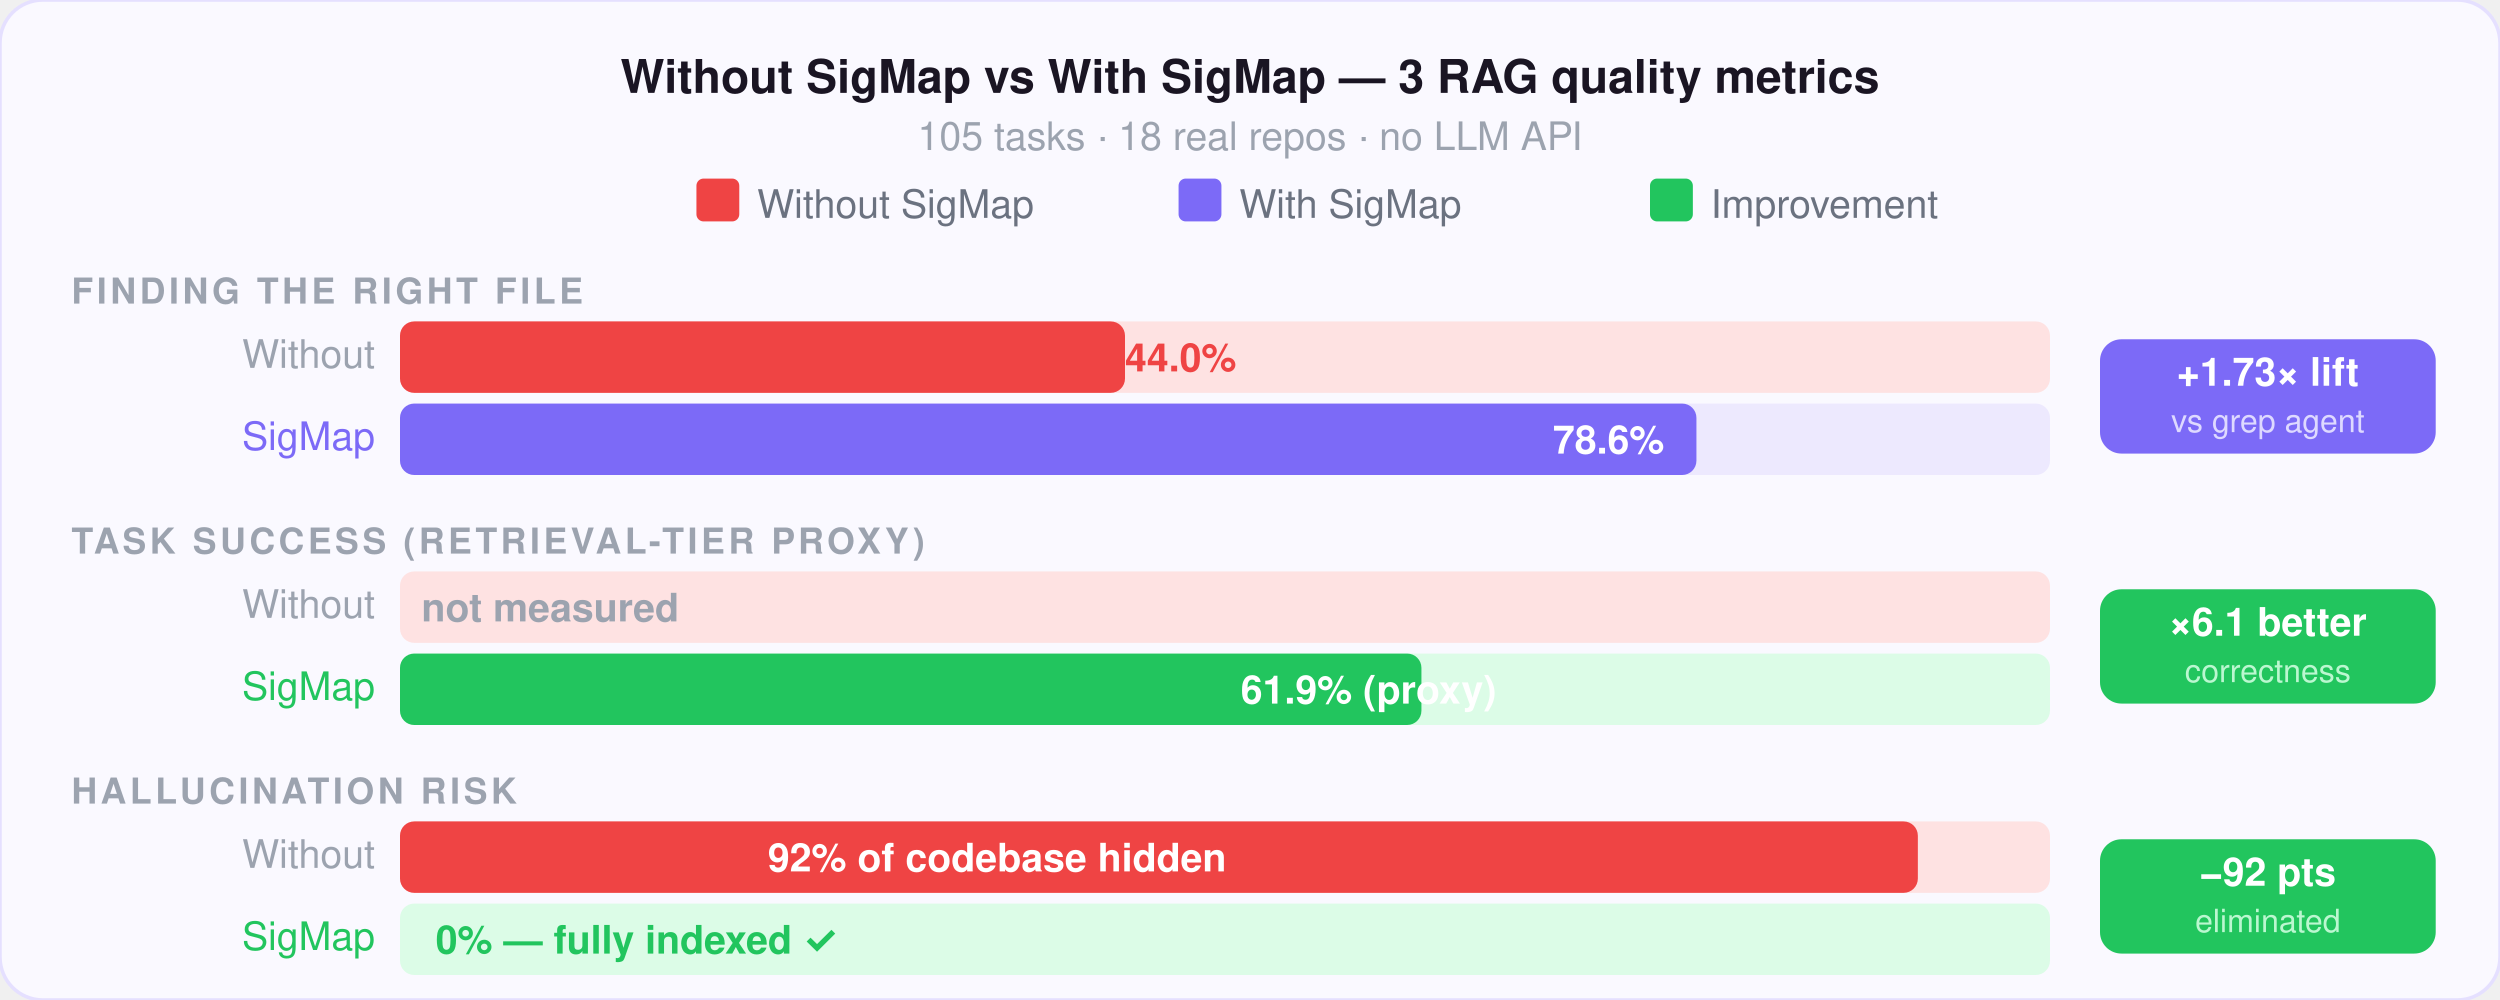
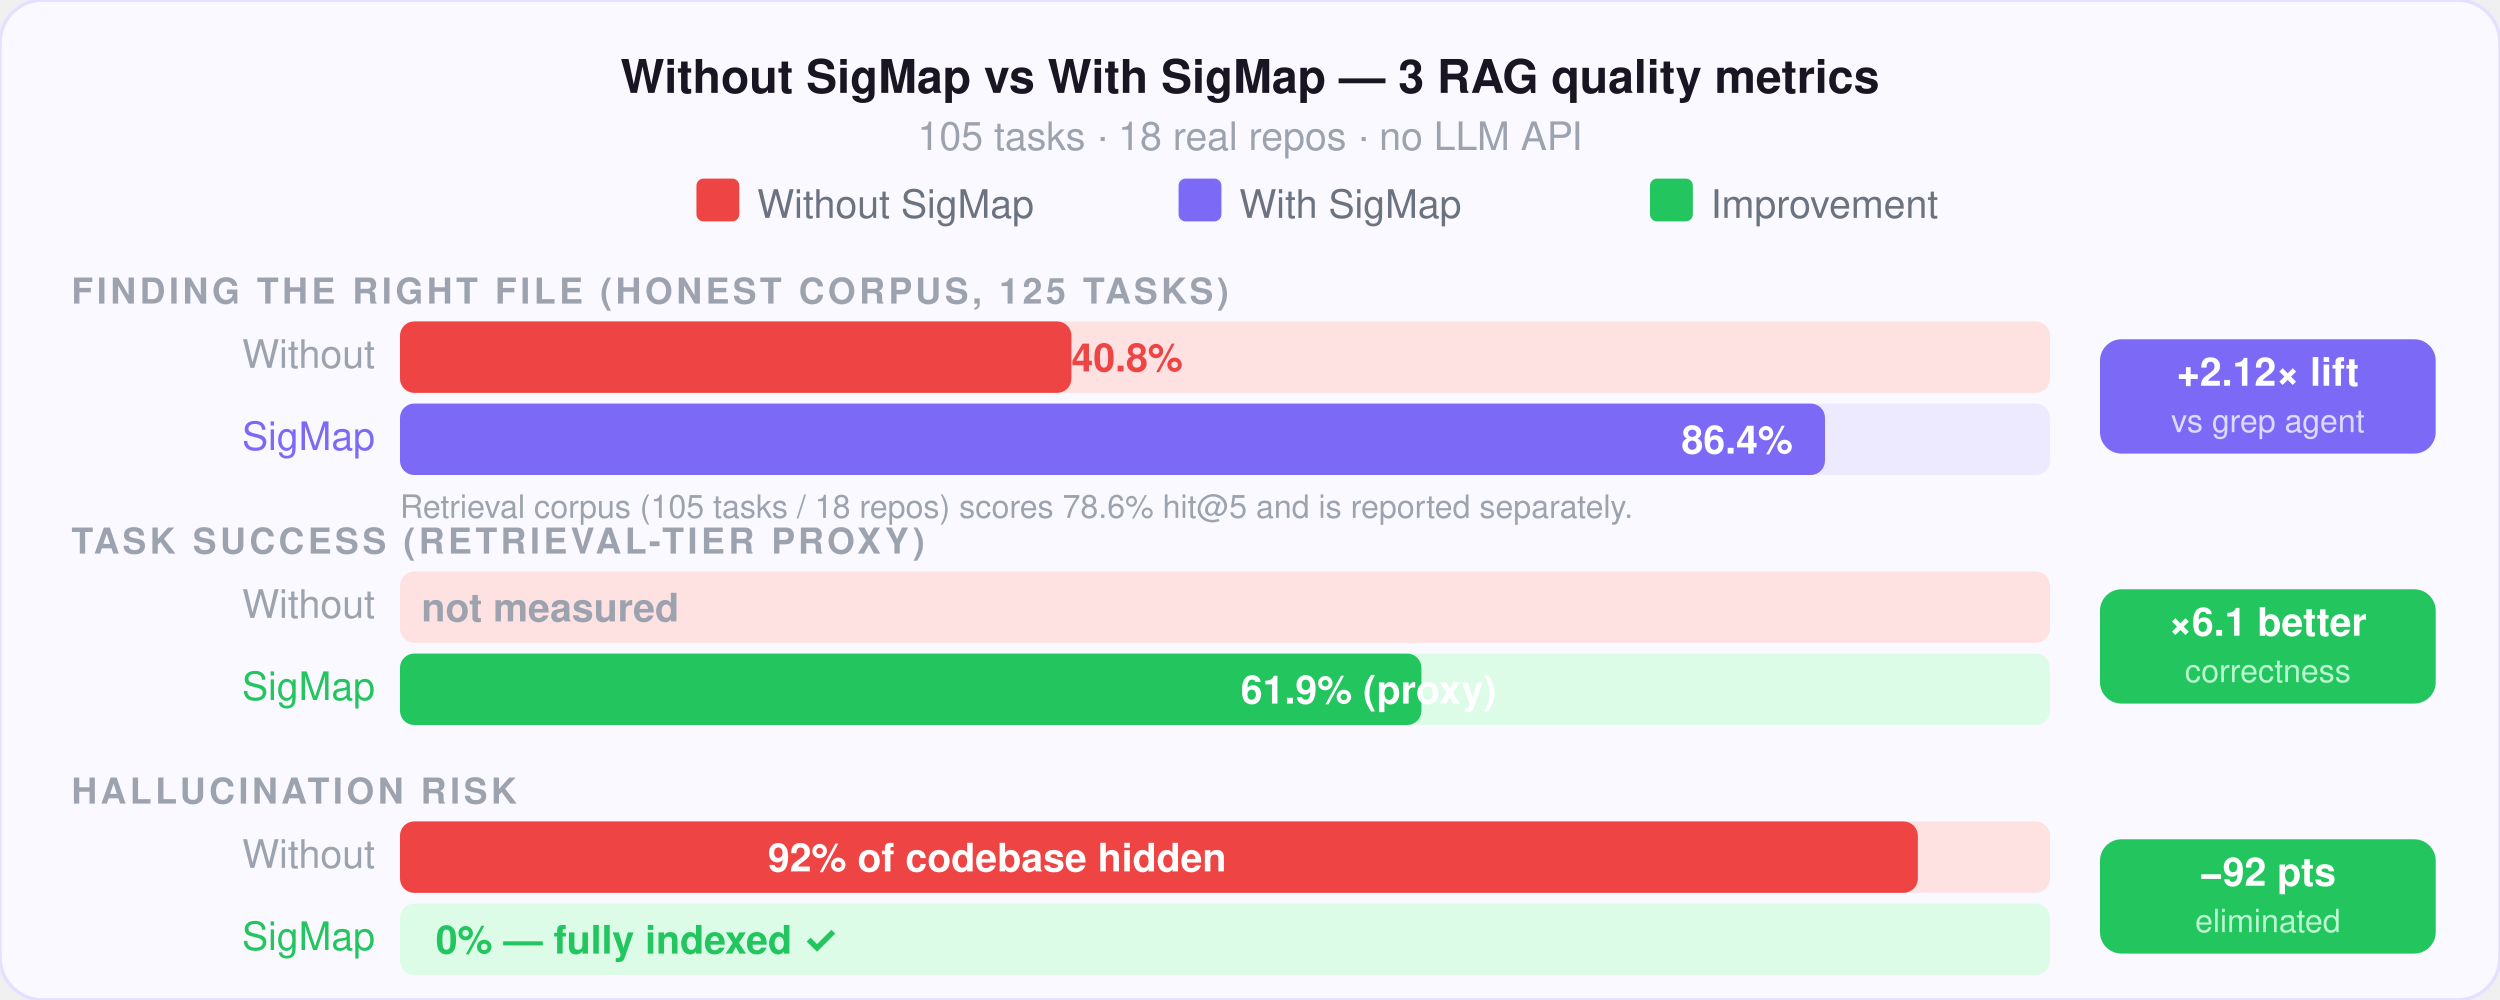
<svg xmlns="http://www.w3.org/2000/svg" viewBox="0 0 700 280" width="700" height="280" font-family="-apple-system,BlinkMacSystemFont,'Segoe UI',Helvetica,Arial,sans-serif">
  <rect width="700" height="280" fill="#faf9ff" rx="12" />
  <rect width="700" height="280" fill="none" stroke="#e5e0ff" stroke-width="1" rx="12" />
  <text x="350" y="26" text-anchor="middle" font-size="13" font-weight="700" fill="#1a1523">Without SigMap vs With SigMap — 3 RAG quality metrics</text>
  <text x="350" y="42" text-anchor="middle" font-size="11" fill="#9ca3af">105 tasks · 18 real repos · no LLM API</text>
  <rect x="195" y="50" width="12" height="12" fill="#ef4444" rx="2" />
  <text x="212" y="61" font-size="11" fill="#6b7280">Without SigMap</text>
  <rect x="330" y="50" width="12" height="12" fill="#7c6af7" rx="2" />
  <text x="347" y="61" font-size="11" fill="#6b7280">With SigMap</text>
  <rect x="462" y="50" width="12" height="12" fill="#22c55e" rx="2" />
  <text x="479" y="61" font-size="11" fill="#6b7280">Improvement</text>
-   <text x="20" y="85" font-size="10" font-weight="600" fill="#9ca3af" letter-spacing="1">FINDING THE RIGHT FILE</text>
+   <text x="20" y="85" font-size="10" font-weight="600" fill="#9ca3af" letter-spacing="1">FINDING THE RIGHT FILE (HONEST CORPUS, 125 TASKS)</text>
  <text x="105" y="103" text-anchor="end" font-size="11" fill="#9ca3af">Without</text>
  <rect x="112" y="90" width="462" height="20" fill="#fee2e2" rx="4" />
-   <rect x="112" y="90" width="203" height="20" fill="#ef4444" rx="4" />
-   <text x="315" y="104" font-size="11" font-weight="600" fill="#ef4444">44.0%</text>
+   <rect x="112" y="90" width="188" height="20" fill="#ef4444" rx="4" />
+   <text x="300" y="104" font-size="11" font-weight="600" fill="#ef4444">40.8%</text>
  <text x="105" y="126" text-anchor="end" font-size="11" fill="#7c6af7">SigMap</text>
  <rect x="112" y="113" width="462" height="20" fill="#ede9fe" rx="4" />
-   <rect x="112" y="113" width="363" height="20" fill="#7c6af7" rx="4" />
-   <text x="466" y="127" text-anchor="end" font-size="11" font-weight="700" fill="#fff">78.6%</text>
+   <rect x="112" y="113" width="399" height="20" fill="#7c6af7" rx="4" />
+   <text x="502" y="127" text-anchor="end" font-size="11" font-weight="700" fill="#fff">86.4%</text>
  <rect x="588" y="95" width="94" height="32" fill="#7c6af7" rx="6" />
-   <text x="635" y="108" text-anchor="middle" font-size="11" font-weight="700" fill="#fff">+1.73× lift</text>
+   <text x="635" y="108" text-anchor="middle" font-size="11" font-weight="700" fill="#fff">+2.12× lift</text>
  <text x="635" y="121" text-anchor="middle" font-size="9" fill="#ded9ff">vs grep agent</text>
+   <text x="112" y="145" font-size="9" fill="#9ca3af">Retrieval corpus (105 tasks / 18 repos) scores 78.6% hit@5 and is reported separately.</text>
  <text x="20" y="155" font-size="10" font-weight="600" fill="#9ca3af" letter-spacing="1">TASK SUCCESS (RETRIEVAL-TIER PROXY)</text>
  <text x="105" y="173" text-anchor="end" font-size="11" fill="#9ca3af">Without</text>
  <rect x="112" y="160" width="462" height="20" fill="#fee2e2" rx="4" />
  <rect x="112" y="160" width="0" height="20" fill="#ef4444" rx="4" />
  <text x="118" y="174" font-size="11" font-weight="600" fill="#9ca3af">not measured</text>
  <text x="105" y="196" text-anchor="end" font-size="11" fill="#22c55e">SigMap</text>
  <rect x="112" y="183" width="462" height="20" fill="#dcfce7" rx="4" />
  <rect x="112" y="183" width="286" height="20" fill="#22c55e" rx="4" />
  <text x="419" y="197" text-anchor="end" font-size="11" font-weight="700" fill="#fff">61.9% (proxy)</text>
  <rect x="588" y="165" width="94" height="32" fill="#22c55e" rx="6" />
  <text x="635" y="178" text-anchor="middle" font-size="11" font-weight="700" fill="#fff">×6.1 better</text>
  <text x="635" y="191" text-anchor="middle" font-size="9" fill="#bbf7d0">correctness</text>
  <text x="20" y="225" font-size="10" font-weight="600" fill="#9ca3af" letter-spacing="1">HALLUCINATION RISK</text>
  <text x="105" y="243" text-anchor="end" font-size="11" fill="#9ca3af">Without</text>
  <rect x="112" y="230" width="462" height="20" fill="#fee2e2" rx="4" />
  <rect x="112" y="230" width="425" height="20" fill="#ef4444" rx="4" />
  <text x="215" y="244" font-size="11" font-weight="700" fill="#fff">92% of codebase hidden</text>
  <text x="105" y="266" text-anchor="end" font-size="11" fill="#22c55e">SigMap</text>
  <rect x="112" y="253" width="462" height="20" fill="#dcfce7" rx="4" />
  <text x="122" y="267" font-size="11" font-weight="700" fill="#22c55e">0% — fully indexed ✓</text>
  <rect x="588" y="235" width="94" height="32" fill="#22c55e" rx="6" />
  <text x="635" y="248" text-anchor="middle" font-size="11" font-weight="700" fill="#fff">−92 pts</text>
  <text x="635" y="261" text-anchor="middle" font-size="9" fill="#bbf7d0">eliminated</text>
</svg>
